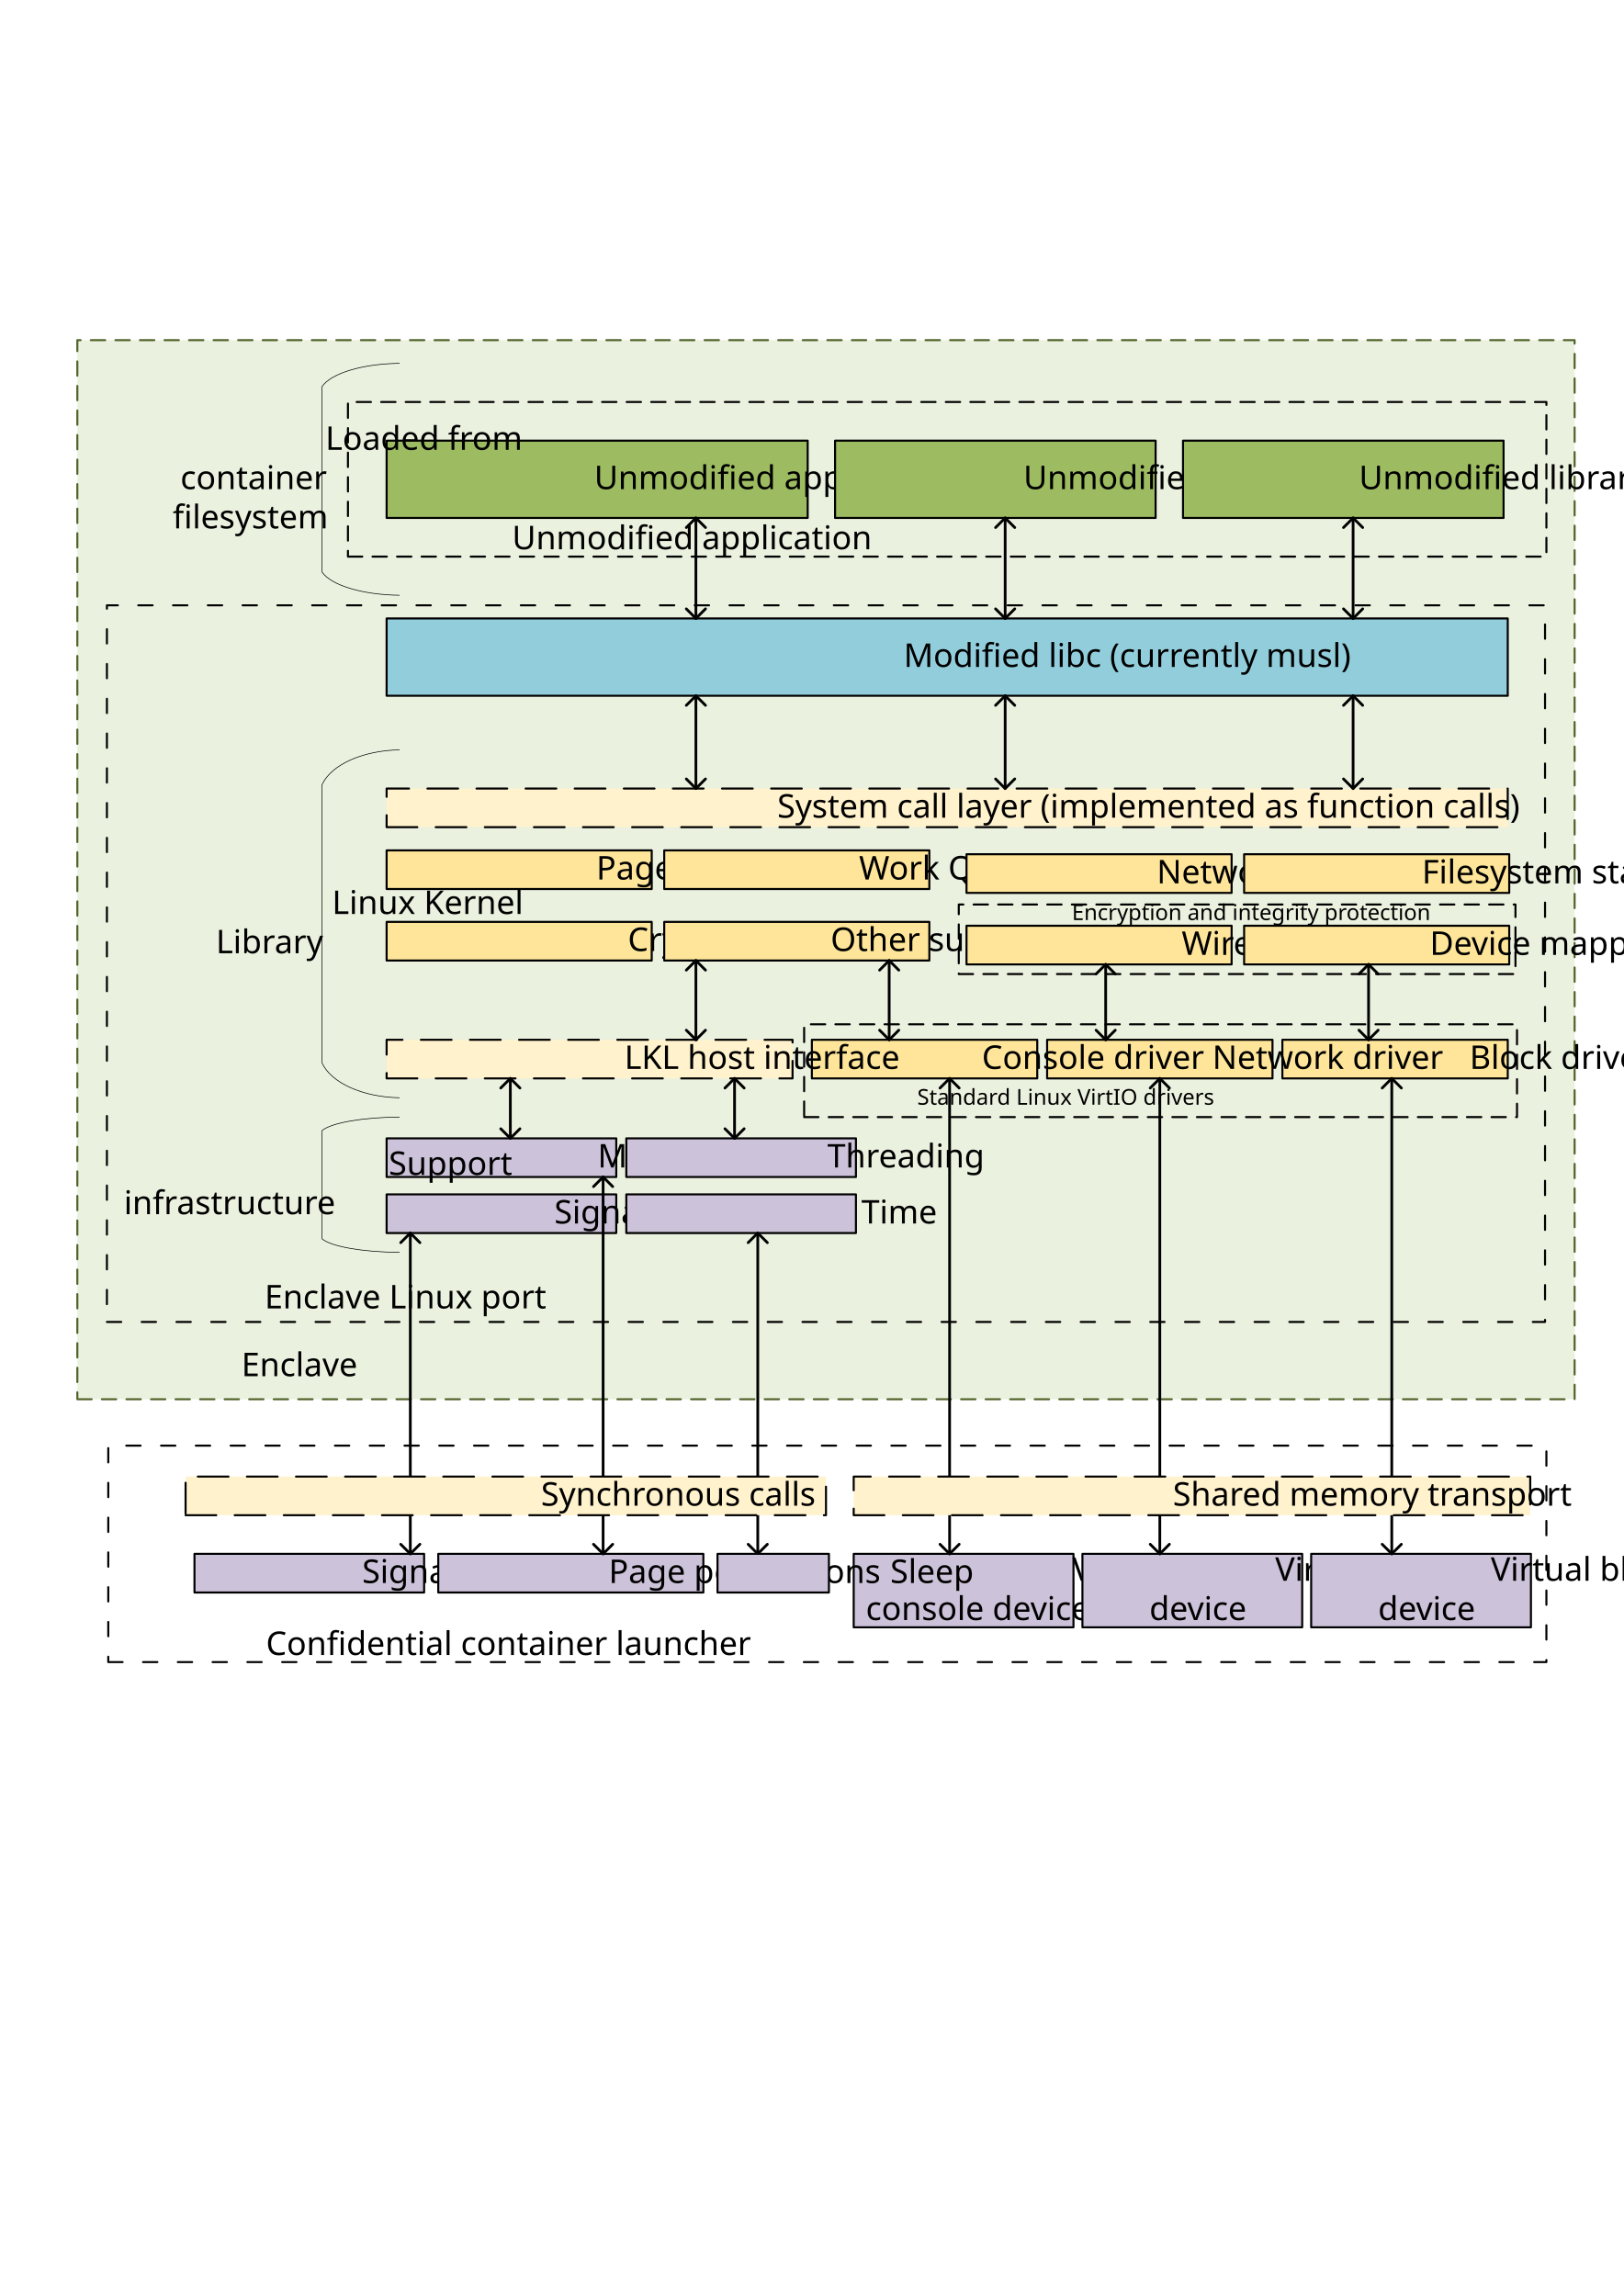
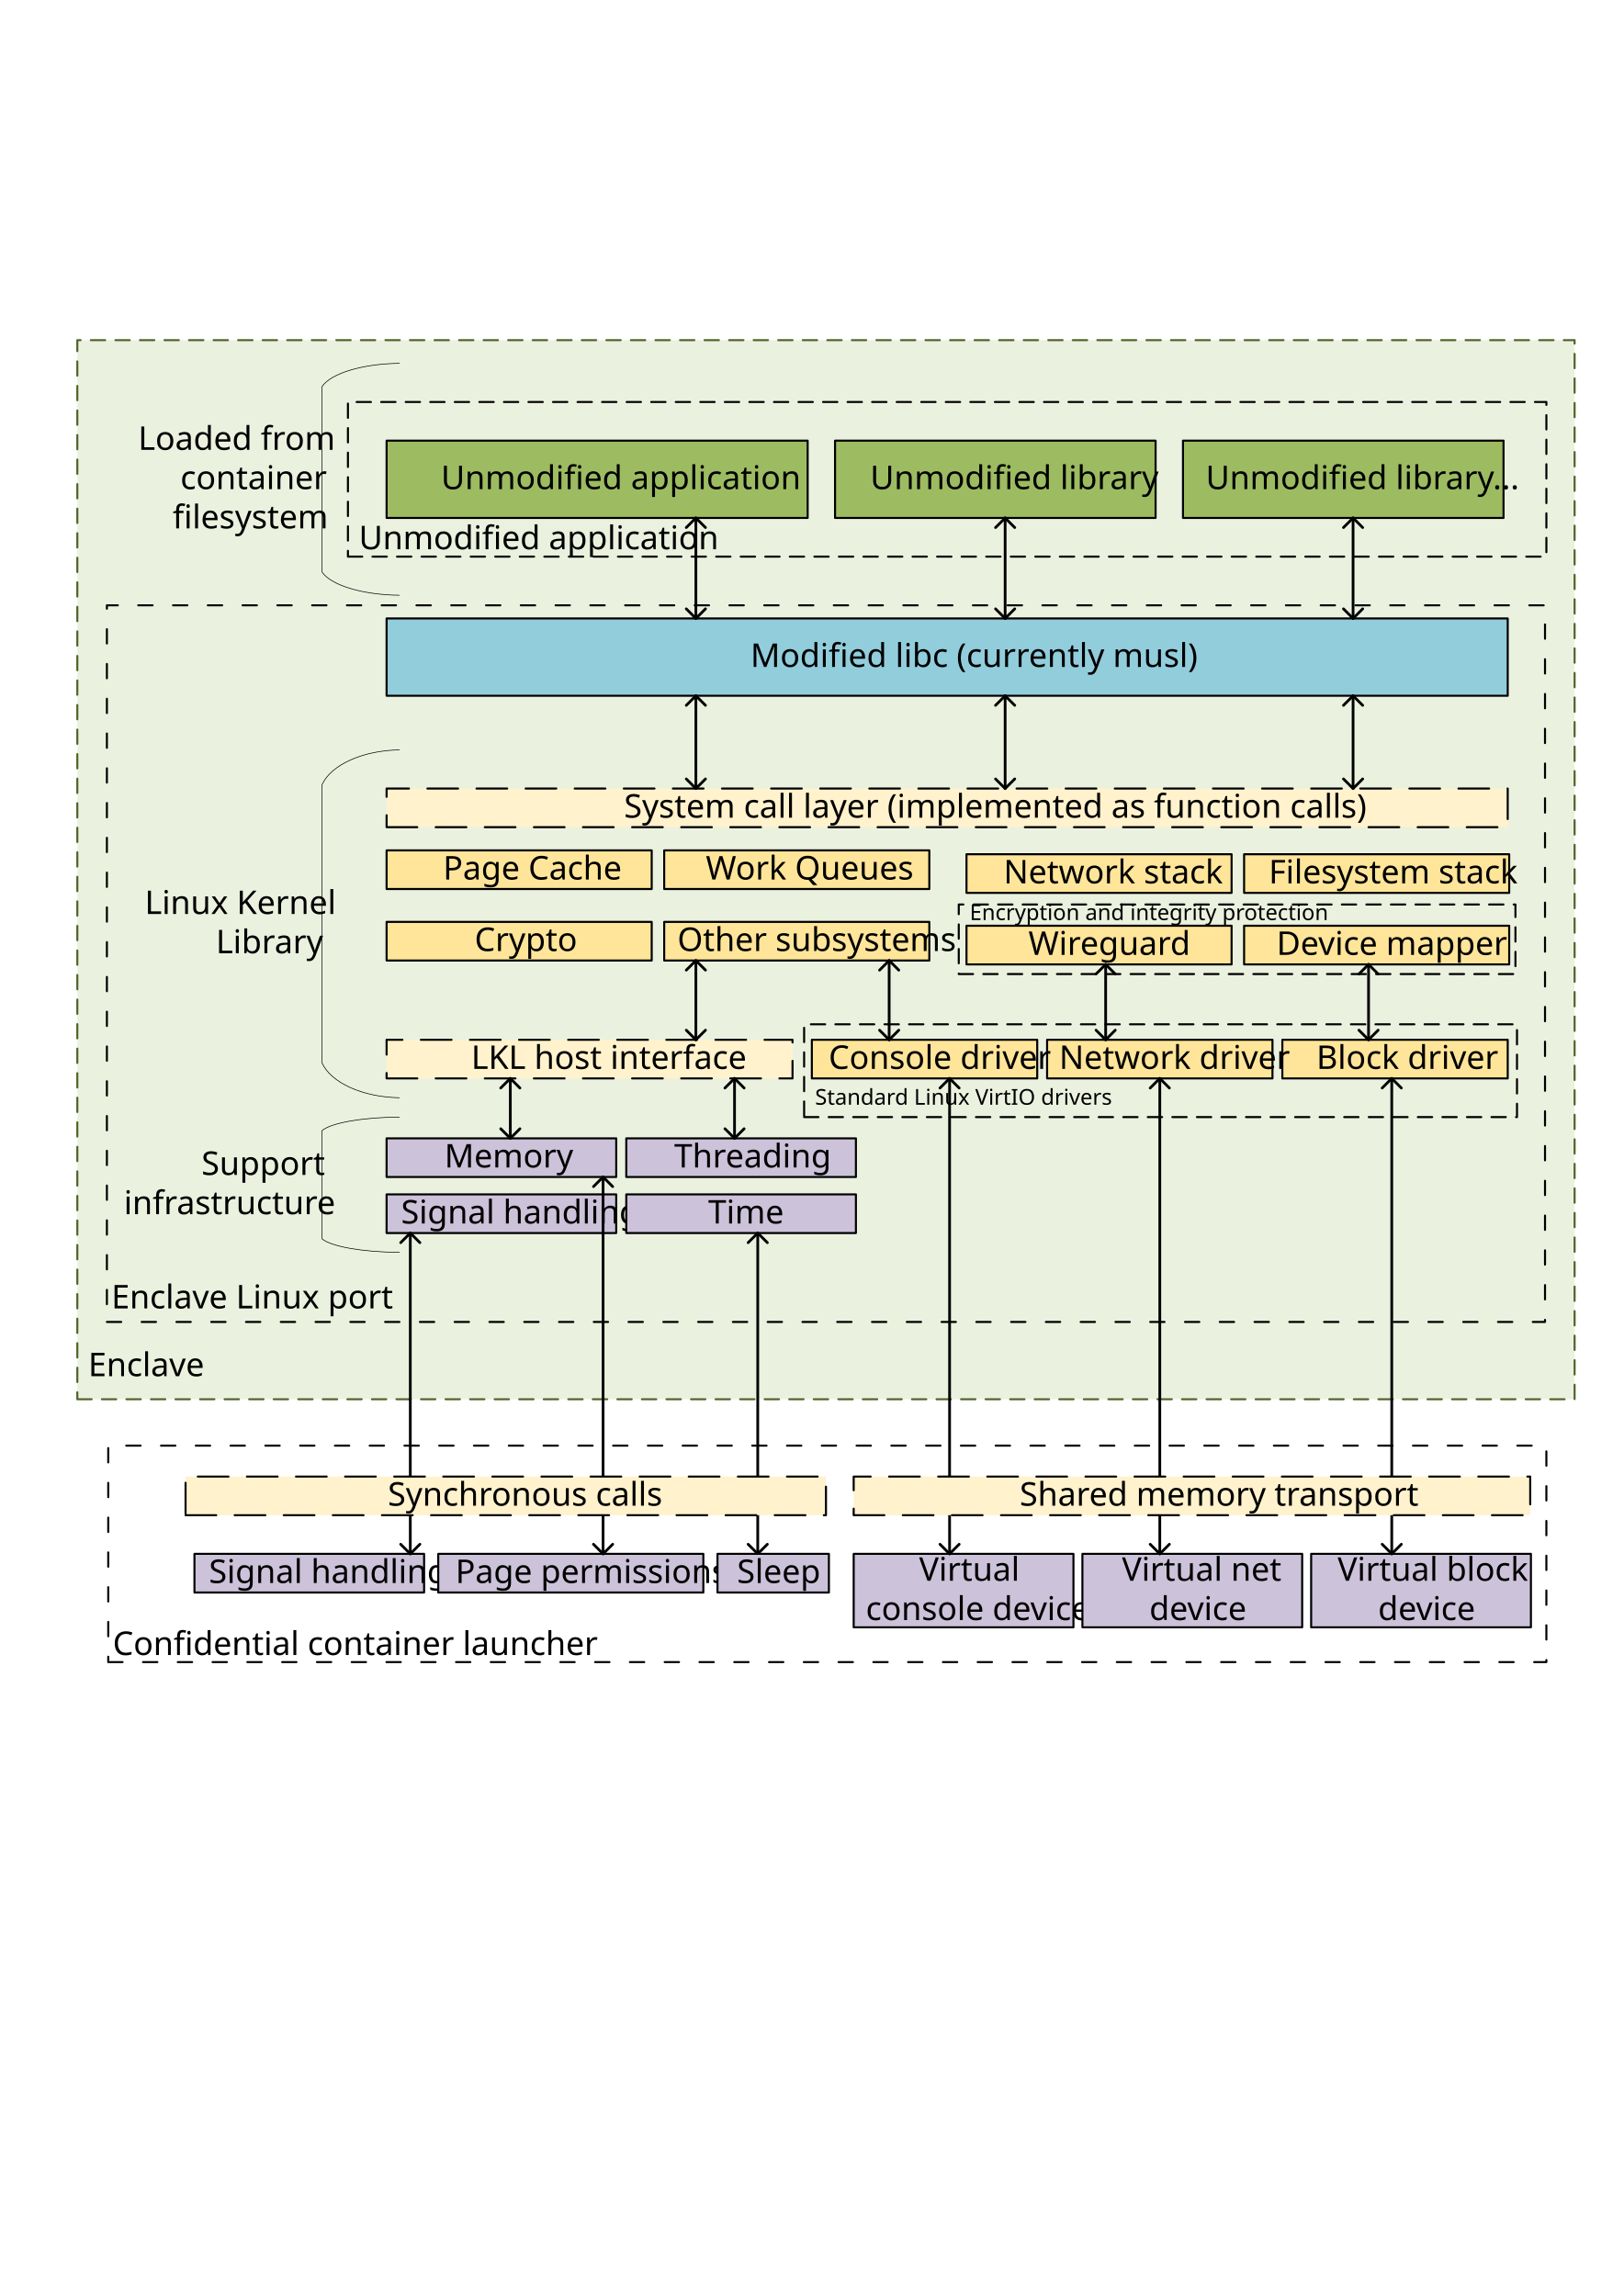
- <svg xmlns="http://www.w3.org/2000/svg" xmlns:ns1="http://schemas.microsoft.com/visio/2003/SVGExtensions/" xmlns:xlink="http://www.w3.org/1999/xlink" width="8.268in" height="11.693in" viewBox="0 0 595.276 841.89" xml:space="preserve" color-interpolation-filters="sRGB" class="st16">
-   <ns1:documentProperties ns1:langID="2057" ns1:metric="true" ns1:viewMarkup="false">
-     <ns1:userDefs>
-       <ns1:ud ns1:nameU="msvNoAutoConnect" ns1:val="VT0(1):26" />
-     </ns1:userDefs>
-   </ns1:documentProperties>
-   <style type="text/css">
- 	
- 		.st1 {fill:#ebf1df;stroke:#50632a;stroke-dasharray:5.25,3.75;stroke-linecap:round;stroke-linejoin:round;stroke-width:0.75}
- 		.st2 {fill:#000000;font-family:Calibri;font-size:1em}
- 		.st3 {fill:none;stroke:#000000;stroke-dasharray:5.25,3.75,0,3.75;stroke-linecap:round;stroke-linejoin:round;stroke-width:0.75}
- 		.st4 {fill:#9dbb61;stroke:#000000;stroke-linecap:round;stroke-linejoin:round;stroke-width:0.75}
- 		.st5 {fill:none;stroke:#000000;stroke-dasharray:5.25,3.75;stroke-linecap:round;stroke-linejoin:round;stroke-width:0.75}
- 		.st6 {stroke:#000000;stroke-linecap:round;stroke-linejoin:round;stroke-width:0.24}
- 		.st7 {fill:none;stroke:none;stroke-linecap:round;stroke-linejoin:round;stroke-width:0.75}
- 		.st8 {font-size:1em}
- 		.st9 {fill:#92cddc;stroke:#000000;stroke-linecap:round;stroke-linejoin:round;stroke-width:0.75}
- 		.st10 {marker-end:url(#mrkr1-39);marker-start:url(#mrkr1-37);stroke:#000000;stroke-linecap:round;stroke-linejoin:round;stroke-width:1}
- 		.st11 {fill:#000000;fill-opacity:1;stroke:#000000;stroke-opacity:1;stroke-width:0.284}
- 		.st12 {fill:#fff2cc;stroke:#000000;stroke-dasharray:11.25,6.75;stroke-linecap:round;stroke-linejoin:round;stroke-width:0.75}
- 		.st13 {fill:#fee599;stroke:#000000;stroke-linecap:round;stroke-linejoin:round;stroke-width:0.75}
- 		.st14 {fill:#000000;font-family:Calibri;font-size:0.667em}
- 		.st15 {fill:#ccc2d9;stroke:#000000;stroke-linecap:round;stroke-linejoin:round;stroke-width:0.75}
- 		.st16 {fill:none;fill-rule:evenodd;font-size:12px;overflow:visible;stroke-linecap:square;stroke-miterlimit:3}
- 	
- 	</style>
+ <svg xmlns="http://www.w3.org/2000/svg" xmlns:xlink="http://www.w3.org/1999/xlink" width="793.701" height="1122.518" class="st16" color-interpolation-filters="sRGB" viewBox="0 0 595.276 841.89" xml:space="preserve">
+   <style type="text/css">.st1{fill:#ebf1df;stroke:#50632a;stroke-dasharray:5.25,3.75;stroke-linecap:round;stroke-linejoin:round;stroke-width:.75}.st2{fill:#000;font-family:Calibri;font-size:1em}.st3,.st4{stroke-width:.75;stroke-linecap:round;stroke-linejoin:round}.st3{fill:none;stroke:#000;stroke-dasharray:5.25,3.75,0,3.75}.st4{fill:#9dbb61}.st4,.st5,.st6{stroke:#000}.st5,.st6,.st7{stroke-linecap:round;stroke-linejoin:round}.st5{fill:none;stroke-dasharray:5.25,3.75;stroke-width:.75}.st6{stroke-width:.24}.st7{fill:none;stroke:none;stroke-width:.75}.st8{font-size:1em}.st10,.st9{stroke:#000;stroke-linecap:round;stroke-linejoin:round}.st9{fill:#92cddc;stroke-width:.75}.st10{marker-end:url(#mrkr1-39);marker-start:url(#mrkr1-37);stroke-width:1}.st11{fill:#000;fill-opacity:1;stroke:#000;stroke-opacity:1;stroke-width:.284}.st12,.st13{stroke:#000;stroke-linecap:round;stroke-linejoin:round;stroke-width:.75}.st12{fill:#fff2cc;stroke-dasharray:11.25,6.75}.st13{fill:#fee599}.st14{fill:#000;font-family:Calibri;font-size:.667em}.st15{fill:#ccc2d9;stroke:#000;stroke-linecap:round;stroke-linejoin:round;stroke-width:.75}.st16{fill:none;fill-rule:evenodd;font-size:12px;overflow:visible;stroke-linecap:square;stroke-miterlimit:3}</style>
  <defs id="Markers">
    <g id="lend1">
-       <path d="M 1 -1 L 0 0 L 1 1 " style="stroke-linecap:round;stroke-linejoin:round;fill:none" />
-     </g>
-     <marker id="mrkr1-37" class="st11" ns1:arrowType="1" ns1:arrowSize="2" orient="auto" markerUnits="strokeWidth" overflow="visible">
-       <use xlink:href="#lend1" transform="scale(3.52) " />
+       <path d="M 1 -1 L 0 0 L 1 1" style="stroke-linecap:round;stroke-linejoin:round;fill:none" />
+     </g>
+     <marker id="mrkr1-37" class="st11" markerUnits="strokeWidth" orient="auto" overflow="visible">
+       <use transform="scale(3.52)" xlink:href="#lend1" />
    </marker>
-     <marker id="mrkr1-39" class="st11" ns1:arrowType="1" ns1:arrowSize="2" orient="auto" markerUnits="strokeWidth" overflow="visible">
-       <use xlink:href="#lend1" transform="scale(-3.52,-3.52) " />
+     <marker id="mrkr1-39" class="st11" markerUnits="strokeWidth" orient="auto" overflow="visible">
+       <use transform="scale(-3.52,-3.52)" xlink:href="#lend1" />
    </marker>
  </defs>
-   <g ns1:mID="0" ns1:index="1" ns1:groupContext="foregroundPage">
-     <ns1:pageProperties ns1:drawingScale="0.0393701" ns1:pageScale="0.0393701" ns1:drawingUnits="24" ns1:shadowOffsetX="8.50394" ns1:shadowOffsetY="-8.50394" />
-     <g id="shape54-1" ns1:mID="54" ns1:groupContext="shape" transform="translate(28.3465,-328.819)">
-       <ns1:textBlock ns1:margins="rect(4,4,4,4)" ns1:tabSpace="42.5197" />
-       <ns1:textRect cx="274.465" cy="829.826" width="548.93" height="38.51" />
+   <g>
+     <g id="shape54-1" transform="translate(28.3465,-328.819)">
      <path d="M0 841.89 L548.93 841.89 L548.93 453.54 L0 453.54 L0 841.89 Z" class="st1" />
-       <text x="4" y="833.43" class="st2" ns1:langID="2057">
-         <ns1:paragraph />
-         <ns1:tabList />Enclave</text>
-     </g>
-     <g id="shape62-4" ns1:mID="62" ns1:groupContext="shape" transform="translate(39.189,-357.165)">
-       <ns1:textBlock ns1:margins="rect(4,4,4,4)" ns1:tabSpace="42.5197" />
-       <ns1:textRect cx="261.283" cy="833.321" width="527.25" height="262.772" />
+       <text x="4" y="833.43" class="st2">Enclave</text>
+     </g>
+     <g id="shape62-4" transform="translate(39.189,-357.165)">
      <path d="M0 841.89 L527.24 841.89 L527.24 579.12 L0 579.12 L0 841.89 Z" class="st3" />
-       <text x="1.66" y="836.92" class="st2" ns1:langID="2057">
-         <ns1:paragraph />
-         <ns1:tabList />Enclave Linux port</text>
-     </g>
-     <g id="shape1-7" ns1:mID="1" ns1:groupContext="shape" transform="translate(141.732,-651.969)">
-       <ns1:textBlock ns1:margins="rect(4,4,4,4)" ns1:tabSpace="42.5197" />
-       <ns1:textRect cx="77.185" cy="827.717" width="154.38" height="28.346" />
-       <rect x="0" y="813.543" width="154.37" height="28.346" class="st4" />
-       <text x="19.95" y="831.32" class="st2" ns1:langID="2057">
-         <ns1:paragraph ns1:horizAlign="1" />
-         <ns1:tabList />Unmodified application</text>
-     </g>
-     <g id="shape2-10" ns1:mID="2" ns1:groupContext="shape" transform="translate(306.142,-651.969)">
-       <ns1:textBlock ns1:margins="rect(4,4,4,4)" ns1:tabSpace="42.5197" />
-       <ns1:textRect cx="58.76" cy="827.717" width="117.52" height="28.346" />
-       <rect x="0" y="813.543" width="117.52" height="28.346" class="st4" />
-       <text x="12.89" y="831.32" class="st2" ns1:langID="2057">
-         <ns1:paragraph ns1:horizAlign="1" />
-         <ns1:tabList />Unmodified library</text>
-     </g>
-     <g id="shape3-13" ns1:mID="3" ns1:groupContext="shape" transform="translate(433.701,-651.969)">
-       <ns1:textBlock ns1:margins="rect(4,4,4,4)" ns1:tabSpace="42.5197" />
-       <ns1:textRect cx="58.76" cy="827.717" width="117.52" height="28.346" />
-       <rect x="0" y="813.543" width="117.52" height="28.346" class="st4" />
-       <text x="8.35" y="831.32" class="st2" ns1:langID="2057">
-         <ns1:paragraph ns1:horizAlign="1" />
-         <ns1:tabList />Unmodified library...</text>
-     </g>
-     <g id="shape4-16" ns1:mID="4" ns1:groupContext="shape" transform="translate(127.559,-637.795)">
-       <ns1:textBlock ns1:margins="rect(4,4,4,4)" ns1:tabSpace="42.5197" />
-       <ns1:textRect cx="219.685" cy="835.591" width="439.38" height="14.698" />
+       <text x="1.66" y="836.92" class="st2">Enclave Linux port</text>
+     </g>
+     <g id="shape1-7" transform="translate(141.732,-651.969)">
+       <rect width="154.37" height="28.346" x="0" y="813.543" class="st4" />
+       <text x="19.95" y="831.32" class="st2">Unmodified application</text>
+     </g>
+     <g id="shape2-10" transform="translate(306.142,-651.969)">
+       <rect width="117.52" height="28.346" x="0" y="813.543" class="st4" />
+       <text x="12.89" y="831.32" class="st2">Unmodified library</text>
+     </g>
+     <g id="shape3-13" transform="translate(433.701,-651.969)">
+       <rect width="117.52" height="28.346" x="0" y="813.543" class="st4" />
+       <text x="8.35" y="831.32" class="st2">Unmodified library...</text>
+     </g>
+     <g id="shape4-16" transform="translate(127.559,-637.795)">
      <path d="M0 841.89 L439.37 841.89 L439.37 785.2 L0 785.2 L0 841.89 Z" class="st5" />
-       <text x="4" y="839.19" class="st2" ns1:langID="2057">
-         <ns1:paragraph />
-         <ns1:tabList />Unmodified application</text>
-     </g>
-     <g id="group14-19" transform="translate(28.3465,-623.622)" ns1:mID="14" ns1:groupContext="group">
-       <g id="shape11-20" ns1:mID="11" ns1:groupContext="shape" transform="translate(89.7165,0)">
-         <ns1:userDefs>
-           <ns1:ud ns1:nameU="visVersion" ns1:prompt="" ns1:val="VT0(15):26" />
-         </ns1:userDefs>
+       <text x="4" y="839.19" class="st2">Unmodified application</text>
+     </g>
+     <g id="group14-19" transform="translate(28.3465,-623.622)">
+       <g id="shape11-20" transform="translate(89.7165,0)">
        <path d="M28.35 841.89 A30.251 11.344 0 0 1 0 833.39 L0 765.35 A30.251 11.344 0 0 1 28.35 756.85" class="st6" />
      </g>
-       <g id="shape12-23" ns1:mID="12" ns1:groupContext="shape" transform="translate(-7.99361E-15,-33.2889)">
-         <ns1:textBlock ns1:margins="rect(4,4,4,4)" ns1:tabSpace="42.5197" />
-         <ns1:textRect cx="44.236" cy="832.659" width="88.48" height="18.462" />
-         <rect x="0" y="823.428" width="88.472" height="18.462" class="st7" />
-         <text x="22.3" y="821.86" class="st2" ns1:langID="2057">
-           <ns1:paragraph ns1:horizAlign="2" />
-           <ns1:tabList />Loaded from <tspan x="37.78" dy="1.2em" class="st8">container </tspan>
-           <tspan x="34.94" dy="1.2em" class="st8">filesystem</tspan>
+       <g id="shape12-23" transform="translate(-7.99361E-15,-33.2889)">
+         <rect width="88.472" height="18.462" x="0" y="823.428" class="st7" />
+         <text x="22.3" y="821.86" class="st2">Loaded from <tspan x="37.78" class="st8" dy="1.2em">container </tspan>
+           <tspan x="34.94" class="st8" dy="1.2em">filesystem</tspan>
        </text>
      </g>
    </g>
-     <g id="shape15-28" ns1:mID="15" ns1:groupContext="shape" transform="translate(141.732,-586.772)">
-       <ns1:textBlock ns1:margins="rect(4,4,4,4)" ns1:tabSpace="42.5197" />
-       <ns1:textRect cx="205.512" cy="827.717" width="411.03" height="28.346" />
-       <rect x="0" y="813.543" width="411.024" height="28.346" class="st9" />
-       <text x="133.41" y="831.32" class="st2" ns1:langID="2057">
-         <ns1:paragraph ns1:horizAlign="1" />
-         <ns1:tabList />Modified libc (currently musl)</text>
-     </g>
-     <g id="shape16-31" ns1:mID="16" ns1:groupContext="shape" transform="translate(1097.01,189.921) rotate(90)">
+     <g id="shape15-28" transform="translate(141.732,-586.772)">
+       <rect width="411.024" height="28.346" x="0" y="813.543" class="st9" />
+       <text x="133.41" y="831.32" class="st2">Modified libc (currently musl)</text>
+     </g>
+     <g id="shape16-31" transform="translate(1097.01,189.921) rotate(90)">
      <path d="M0 841.89 L36.85 841.89" class="st10" />
    </g>
-     <g id="shape17-40" ns1:mID="17" ns1:groupContext="shape" transform="translate(1210.39,189.921) rotate(90)">
+     <g id="shape17-40" transform="translate(1210.39,189.921) rotate(90)">
      <path d="M0 841.89 L36.85 841.89" class="st10" />
    </g>
-     <g id="shape18-47" ns1:mID="18" ns1:groupContext="shape" transform="translate(1337.95,189.921) rotate(90)">
+     <g id="shape18-47" transform="translate(1337.95,189.921) rotate(90)">
      <path d="M0 841.89 L36.85 841.89" class="st10" />
    </g>
-     <g id="group20-54" transform="translate(28.3465,-439.37)" ns1:mID="20" ns1:groupContext="group">
-       <g id="shape21-55" ns1:mID="21" ns1:groupContext="shape" transform="translate(89.7165,0)">
-         <ns1:userDefs>
-           <ns1:ud ns1:nameU="visVersion" ns1:prompt="" ns1:val="VT0(15):26" />
-         </ns1:userDefs>
+     <g id="group20-54" transform="translate(28.3465,-439.37)">
+       <g id="shape21-55" transform="translate(89.7165,0)">
        <path d="M28.35 841.89 A30.251 17.016 0 0 1 0 829.13 L0 727.09 A30.251 17.016 0 0 1 28.35 714.33" class="st6" />
      </g>
-       <g id="shape22-58" ns1:mID="22" ns1:groupContext="shape" transform="translate(-7.99361E-15,-49.9334)">
-         <ns1:textBlock ns1:margins="rect(4,4,4,4)" ns1:tabSpace="42.5197" />
-         <ns1:textRect cx="44.236" cy="828.044" width="88.48" height="27.692" />
-         <rect x="0" y="814.197" width="88.472" height="27.692" class="st7" />
-         <text x="24.74" y="824.44" class="st2" ns1:langID="2057">
-           <ns1:paragraph ns1:horizAlign="2" />
-           <ns1:tabList />Linux Kernel <tspan x="50.82" dy="1.2em" class="st8">Library</tspan>
+       <g id="shape22-58" transform="translate(-7.99361E-15,-49.9334)">
+         <rect width="88.472" height="27.692" x="0" y="814.197" class="st7" />
+         <text x="24.74" y="824.44" class="st2">Linux Kernel <tspan x="50.82" class="st8" dy="1.2em">Library</tspan>
        </text>
      </g>
    </g>
-     <g id="shape23-62" ns1:mID="23" ns1:groupContext="shape" transform="translate(141.732,-538.583)">
-       <ns1:textBlock ns1:margins="rect(4,4,4,4)" ns1:tabSpace="42.5197" />
-       <ns1:textRect cx="205.512" cy="834.803" width="411.03" height="14.173" />
+     <g id="shape23-62" transform="translate(141.732,-538.583)">
      <path d="M0 841.89 L411.02 841.89 L411.02 827.72 L0 827.72 L0 841.89 Z" class="st12" />
-       <text x="87.05" y="838.4" class="st2" ns1:langID="2057">
-         <ns1:paragraph ns1:horizAlign="1" />
-         <ns1:tabList />System call layer (implemented as function calls)</text>
-     </g>
-     <g id="shape24-65" ns1:mID="24" ns1:groupContext="shape" transform="translate(141.732,-515.906)">
-       <ns1:textBlock ns1:margins="rect(4,4,4,4)" ns1:tabSpace="42.5197" />
-       <ns1:textRect cx="48.597" cy="834.803" width="97.2" height="14.173" />
-       <rect x="0" y="827.717" width="97.193" height="14.173" class="st13" />
-       <text x="20.71" y="838.4" class="st2" ns1:langID="2057">
-         <ns1:paragraph ns1:horizAlign="1" />
-         <ns1:tabList />Page Cache</text>
-     </g>
-     <g id="shape25-68" ns1:mID="25" ns1:groupContext="shape" transform="translate(1097.01,255.118) rotate(90)">
+       <text x="87.05" y="838.4" class="st2">System call layer (implemented as function calls)</text>
+     </g>
+     <g id="shape24-65" transform="translate(141.732,-515.906)">
+       <rect width="97.193" height="14.173" x="0" y="827.717" class="st13" />
+       <text x="20.71" y="838.4" class="st2">Page Cache</text>
+     </g>
+     <g id="shape25-68" transform="translate(1097.01,255.118) rotate(90)">
      <path d="M0 841.89 L34.02 841.89" class="st10" />
    </g>
-     <g id="shape26-75" ns1:mID="26" ns1:groupContext="shape" transform="translate(1210.39,255.118) rotate(90)">
+     <g id="shape26-75" transform="translate(1210.39,255.118) rotate(90)">
      <path d="M0 841.89 L34.02 841.89" class="st10" />
    </g>
-     <g id="shape27-82" ns1:mID="27" ns1:groupContext="shape" transform="translate(1337.95,255.118) rotate(90)">
+     <g id="shape27-82" transform="translate(1337.95,255.118) rotate(90)">
      <path d="M0 841.89 L34.02 841.89" class="st10" />
    </g>
-     <g id="shape28-89" ns1:mID="28" ns1:groupContext="shape" transform="translate(243.508,-515.906)">
-       <ns1:textBlock ns1:margins="rect(4,4,4,4)" ns1:tabSpace="42.5197" />
-       <ns1:textRect cx="48.597" cy="834.803" width="97.2" height="14.173" />
-       <rect x="0" y="827.717" width="97.193" height="14.173" class="st13" />
-       <text x="15.26" y="838.4" class="st2" ns1:langID="2057">
-         <ns1:paragraph ns1:horizAlign="1" />
-         <ns1:tabList />Work Queues</text>
-     </g>
-     <g id="shape29-92" ns1:mID="29" ns1:groupContext="shape" transform="translate(141.732,-489.685)">
-       <ns1:textBlock ns1:margins="rect(4,4,4,4)" ns1:tabSpace="42.5197" />
-       <ns1:textRect cx="48.597" cy="834.803" width="97.2" height="14.173" />
-       <rect x="0" y="827.717" width="97.193" height="14.173" class="st13" />
-       <text x="32.26" y="838.4" class="st2" ns1:langID="2057">
-         <ns1:paragraph ns1:horizAlign="1" />
-         <ns1:tabList />Crypto</text>
-     </g>
-     <g id="shape30-95" ns1:mID="30" ns1:groupContext="shape" transform="translate(243.508,-489.685)">
-       <ns1:textBlock ns1:margins="rect(4,4,4,4)" ns1:tabSpace="42.5197" />
-       <ns1:textRect cx="48.597" cy="834.803" width="97.2" height="14.173" />
-       <rect x="0" y="827.717" width="97.193" height="14.173" class="st13" />
-       <text x="4.83" y="838.4" class="st2" ns1:langID="2057">
-         <ns1:paragraph ns1:horizAlign="1" />
-         <ns1:tabList />Other subsystems</text>
-     </g>
-     <g id="shape32-98" ns1:mID="32" ns1:groupContext="shape" transform="translate(354.331,-514.488)">
-       <ns1:textBlock ns1:margins="rect(4,4,4,4)" ns1:tabSpace="42.5197" />
-       <ns1:textRect cx="48.597" cy="834.803" width="97.2" height="14.173" />
-       <rect x="0" y="827.717" width="97.193" height="14.173" class="st13" />
-       <text x="13.6" y="838.4" class="st2" ns1:langID="2057">
-         <ns1:paragraph ns1:horizAlign="1" />
-         <ns1:tabList />Network stack</text>
-     </g>
-     <g id="shape33-101" ns1:mID="33" ns1:groupContext="shape" transform="translate(456.106,-514.488)">
-       <ns1:textBlock ns1:margins="rect(4,4,4,4)" ns1:tabSpace="42.5197" />
-       <ns1:textRect cx="48.597" cy="834.803" width="97.2" height="14.173" />
-       <rect x="0" y="827.717" width="97.193" height="14.173" class="st13" />
-       <text x="9.05" y="838.4" class="st2" ns1:langID="2057">
-         <ns1:paragraph ns1:horizAlign="1" />
-         <ns1:tabList />Filesystem stack</text>
-     </g>
-     <g id="shape35-104" ns1:mID="35" ns1:groupContext="shape" transform="translate(354.331,-488.268)">
-       <ns1:textBlock ns1:margins="rect(4,4,4,4)" ns1:tabSpace="42.5197" />
-       <ns1:textRect cx="48.597" cy="834.803" width="97.2" height="14.173" />
-       <rect x="0" y="827.717" width="97.193" height="14.173" class="st13" />
-       <text x="22.71" y="838.4" class="st2" ns1:langID="2057">
-         <ns1:paragraph ns1:horizAlign="1" />
-         <ns1:tabList />Wireguard</text>
-     </g>
-     <g id="shape36-107" ns1:mID="36" ns1:groupContext="shape" transform="translate(456.106,-488.268)">
-       <ns1:textBlock ns1:margins="rect(4,4,4,4)" ns1:tabSpace="42.5197" />
-       <ns1:textRect cx="48.597" cy="834.803" width="97.2" height="14.173" />
-       <rect x="0" y="827.717" width="97.193" height="14.173" class="st13" />
-       <text x="11.91" y="838.4" class="st2" ns1:langID="2057">
-         <ns1:paragraph ns1:horizAlign="1" />
-         <ns1:tabList />Device mapper</text>
-     </g>
-     <g id="shape37-110" ns1:mID="37" ns1:groupContext="shape" transform="translate(351.496,-484.724)">
-       <ns1:textBlock ns1:margins="rect(4,4,4,4)" ns1:tabSpace="42.5197" />
-       <ns1:textRect cx="102.047" cy="819.685" width="204.1" height="6.614" />
+     <g id="shape28-89" transform="translate(243.508,-515.906)">
+       <rect width="97.193" height="14.173" x="0" y="827.717" class="st13" />
+       <text x="15.26" y="838.4" class="st2">Work Queues</text>
+     </g>
+     <g id="shape29-92" transform="translate(141.732,-489.685)">
+       <rect width="97.193" height="14.173" x="0" y="827.717" class="st13" />
+       <text x="32.26" y="838.4" class="st2">Crypto</text>
+     </g>
+     <g id="shape30-95" transform="translate(243.508,-489.685)">
+       <rect width="97.193" height="14.173" x="0" y="827.717" class="st13" />
+       <text x="4.83" y="838.4" class="st2">Other subsystems</text>
+     </g>
+     <g id="shape32-98" transform="translate(354.331,-514.488)">
+       <rect width="97.193" height="14.173" x="0" y="827.717" class="st13" />
+       <text x="13.6" y="838.4" class="st2">Network stack</text>
+     </g>
+     <g id="shape33-101" transform="translate(456.106,-514.488)">
+       <rect width="97.193" height="14.173" x="0" y="827.717" class="st13" />
+       <text x="9.05" y="838.4" class="st2">Filesystem stack</text>
+     </g>
+     <g id="shape35-104" transform="translate(354.331,-488.268)">
+       <rect width="97.193" height="14.173" x="0" y="827.717" class="st13" />
+       <text x="22.71" y="838.4" class="st2">Wireguard</text>
+     </g>
+     <g id="shape36-107" transform="translate(456.106,-488.268)">
+       <rect width="97.193" height="14.173" x="0" y="827.717" class="st13" />
+       <text x="11.91" y="838.4" class="st2">Device mapper</text>
+     </g>
+     <g id="shape37-110" transform="translate(351.496,-484.724)">
      <path d="M0 841.89 L204.09 841.89 L204.09 816.38 L0 816.38 L0 841.89 Z" class="st5" />
-       <text x="4" y="822.09" class="st14" ns1:langID="2057">
-         <ns1:paragraph />
-         <ns1:tabList />Encryption and integrity protection</text>
-     </g>
-     <g id="shape39-113" ns1:mID="39" ns1:groupContext="shape" transform="translate(470.132,-446.457)">
-       <ns1:textBlock ns1:margins="rect(4,4,4,4)" ns1:tabSpace="42.5197" />
-       <ns1:textRect cx="41.312" cy="834.803" width="82.63" height="14.173" />
-       <rect x="0" y="827.717" width="82.624" height="14.173" class="st13" />
-       <text x="12.48" y="838.4" class="st2" ns1:langID="2057">
-         <ns1:paragraph ns1:horizAlign="1" />
-         <ns1:tabList />Block driver</text>
-     </g>
-     <g id="shape40-116" ns1:mID="40" ns1:groupContext="shape" transform="translate(383.885,-446.457)">
-       <ns1:textBlock ns1:margins="rect(4,4,4,4)" ns1:tabSpace="42.5197" />
-       <ns1:textRect cx="41.312" cy="834.803" width="82.63" height="14.173" />
-       <rect x="0" y="827.717" width="82.624" height="14.173" class="st13" />
-       <text x="4.41" y="838.4" class="st2" ns1:langID="2057">
-         <ns1:paragraph ns1:horizAlign="1" />
-         <ns1:tabList />Network driver</text>
-     </g>
-     <g id="shape41-119" ns1:mID="41" ns1:groupContext="shape" transform="translate(297.638,-446.457)">
-       <ns1:textBlock ns1:margins="rect(4,4,4,4)" ns1:tabSpace="42.5197" />
-       <ns1:textRect cx="41.312" cy="834.803" width="82.63" height="14.173" />
-       <rect x="0" y="827.717" width="82.624" height="14.173" class="st13" />
-       <text x="6.16" y="838.4" class="st2" ns1:langID="2057">
-         <ns1:paragraph ns1:horizAlign="1" />
-         <ns1:tabList />Console driver</text>
-     </g>
-     <g id="shape42-122" ns1:mID="42" ns1:groupContext="shape" transform="translate(1247.24,353.622) rotate(90)">
+       <text x="4" y="822.09" class="st14">Encryption and integrity protection</text>
+     </g>
+     <g id="shape39-113" transform="translate(470.132,-446.457)">
+       <rect width="82.624" height="14.173" x="0" y="827.717" class="st13" />
+       <text x="12.48" y="838.4" class="st2">Block driver</text>
+     </g>
+     <g id="shape40-116" transform="translate(383.885,-446.457)">
+       <rect width="82.624" height="14.173" x="0" y="827.717" class="st13" />
+       <text x="4.41" y="838.4" class="st2">Network driver</text>
+     </g>
+     <g id="shape41-119" transform="translate(297.638,-446.457)">
+       <rect width="82.624" height="14.173" x="0" y="827.717" class="st13" />
+       <text x="6.16" y="838.4" class="st2">Console driver</text>
+     </g>
+     <g id="shape42-122" transform="translate(1247.24,353.622) rotate(90)">
      <path d="M0 841.89 L27.64 841.89" class="st10" />
    </g>
-     <g id="shape43-129" ns1:mID="43" ns1:groupContext="shape" transform="translate(1343.62,353.622) rotate(90)">
+     <g id="shape43-129" transform="translate(1343.62,353.622) rotate(90)">
      <path d="M0 841.89 L27.64 841.89" class="st10" />
    </g>
-     <g id="shape44-136" ns1:mID="44" ns1:groupContext="shape" transform="translate(1167.87,352.205) rotate(90)">
+     <g id="shape44-136" transform="translate(1167.87,352.205) rotate(90)">
      <path d="M0 841.89 L29.06 841.89" class="st10" />
    </g>
-     <g id="shape46-143" ns1:mID="46" ns1:groupContext="shape" transform="translate(141.732,-446.457)">
-       <ns1:textBlock ns1:margins="rect(4,4,4,4)" ns1:tabSpace="42.5197" />
-       <ns1:textRect cx="74.409" cy="834.803" width="148.82" height="14.173" />
+     <g id="shape46-143" transform="translate(141.732,-446.457)">
      <path d="M0 841.89 L148.82 841.89 L148.82 827.72 L0 827.72 L0 841.89 Z" class="st12" />
-       <text x="31.02" y="838.4" class="st2" ns1:langID="2057">
-         <ns1:paragraph ns1:horizAlign="1" />
-         <ns1:tabList />LKL host interface</text>
-     </g>
-     <g id="shape47-146" ns1:mID="47" ns1:groupContext="shape" transform="translate(141.732,-410.315)">
-       <ns1:textBlock ns1:margins="rect(4,4,4,4)" ns1:tabSpace="42.5197" />
-       <ns1:textRect cx="42.094" cy="834.803" width="84.19" height="14.173" />
-       <rect x="0" y="827.717" width="84.189" height="14.173" class="st15" />
-       <text x="21.21" y="838.4" class="st2" ns1:langID="2057">
-         <ns1:paragraph ns1:horizAlign="1" />
-         <ns1:tabList />Memory</text>
-     </g>
-     <g id="shape48-149" ns1:mID="48" ns1:groupContext="shape" transform="translate(229.606,-410.315)">
-       <ns1:textBlock ns1:margins="rect(4,4,4,4)" ns1:tabSpace="42.5197" />
-       <ns1:textRect cx="42.094" cy="834.803" width="84.19" height="14.173" />
-       <rect x="0" y="827.717" width="84.189" height="14.173" class="st15" />
-       <text x="17.56" y="838.4" class="st2" ns1:langID="2057">
-         <ns1:paragraph ns1:horizAlign="1" />
-         <ns1:tabList />Threading</text>
-     </g>
-     <g id="shape49-152" ns1:mID="49" ns1:groupContext="shape" transform="translate(141.732,-389.764)">
-       <ns1:textBlock ns1:margins="rect(4,4,4,4)" ns1:tabSpace="42.5197" />
-       <ns1:textRect cx="42.094" cy="834.803" width="84.19" height="14.173" />
-       <rect x="0" y="827.717" width="84.189" height="14.173" class="st15" />
-       <text x="5.31" y="838.4" class="st2" ns1:langID="2057">
-         <ns1:paragraph ns1:horizAlign="1" />
-         <ns1:tabList />Signal handling</text>
-     </g>
-     <g id="shape50-155" ns1:mID="50" ns1:groupContext="shape" transform="translate(229.606,-389.764)">
-       <ns1:textBlock ns1:margins="rect(4,4,4,4)" ns1:tabSpace="42.5197" />
-       <ns1:textRect cx="42.094" cy="834.803" width="84.19" height="14.173" />
-       <rect x="0" y="827.717" width="84.189" height="14.173" class="st15" />
-       <text x="30.02" y="838.4" class="st2" ns1:langID="2057">
-         <ns1:paragraph ns1:horizAlign="1" />
-         <ns1:tabList />Time</text>
-     </g>
-     <g id="group51-158" transform="translate(28.3465,-382.677)" ns1:mID="51" ns1:groupContext="group">
-       <g id="shape52-159" ns1:mID="52" ns1:groupContext="shape" transform="translate(89.7165,0)">
-         <ns1:userDefs>
-           <ns1:ud ns1:nameU="visVersion" ns1:prompt="" ns1:val="VT0(15):26" />
-         </ns1:userDefs>
+       <text x="31.02" y="838.4" class="st2">LKL host interface</text>
+     </g>
+     <g id="shape47-146" transform="translate(141.732,-410.315)">
+       <rect width="84.189" height="14.173" x="0" y="827.717" class="st15" />
+       <text x="21.21" y="838.4" class="st2">Memory</text>
+     </g>
+     <g id="shape48-149" transform="translate(229.606,-410.315)">
+       <rect width="84.189" height="14.173" x="0" y="827.717" class="st15" />
+       <text x="17.56" y="838.4" class="st2">Threading</text>
+     </g>
+     <g id="shape49-152" transform="translate(141.732,-389.764)">
+       <rect width="84.189" height="14.173" x="0" y="827.717" class="st15" />
+       <text x="5.31" y="838.4" class="st2">Signal handling</text>
+     </g>
+     <g id="shape50-155" transform="translate(229.606,-389.764)">
+       <rect width="84.189" height="14.173" x="0" y="827.717" class="st15" />
+       <text x="30.02" y="838.4" class="st2">Time</text>
+     </g>
+     <g id="group51-158" transform="translate(28.3465,-382.677)">
+       <g id="shape52-159" transform="translate(89.7165,0)">
        <path d="M28.35 841.89 A30.251 6.617 0 0 1 0 836.93 L0 797.24 A30.251 6.617 0 0 1 28.35 792.28" class="st6" />
      </g>
-       <g id="shape53-162" ns1:mID="53" ns1:groupContext="shape" transform="translate(-7.99361E-15,-19.4185)">
-         <ns1:textBlock ns1:margins="rect(4,4,4,4)" ns1:tabSpace="42.5197" />
-         <ns1:textRect cx="44.236" cy="836.505" width="88.48" height="10.769" />
-         <rect x="0" y="831.121" width="88.472" height="10.769" class="st7" />
-         <text x="45.51" y="832.91" class="st2" ns1:langID="2057">
-           <ns1:paragraph ns1:horizAlign="2" />
-           <ns1:tabList />Support <tspan x="17.07" dy="1.2em" class="st8">infrastructure</tspan>
+       <g id="shape53-162" transform="translate(-7.99361E-15,-19.4185)">
+         <rect width="88.472" height="10.769" x="0" y="831.121" class="st7" />
+         <text x="45.51" y="832.91" class="st2">Support <tspan x="17.07" class="st8" dy="1.2em">infrastructure</tspan>
        </text>
      </g>
    </g>
-     <g id="shape59-166" ns1:mID="59" ns1:groupContext="shape" transform="translate(1097.01,352.205) rotate(90)">
+     <g id="shape59-166" transform="translate(1097.01,352.205) rotate(90)">
      <path d="M0 841.89 L29.06 841.89" class="st10" />
    </g>
-     <g id="shape60-173" ns1:mID="60" ns1:groupContext="shape" transform="translate(1028.98,395.433) rotate(90)">
+     <g id="shape60-173" transform="translate(1028.98,395.433) rotate(90)">
      <path d="M0 841.89 L21.97 841.89" class="st10" />
    </g>
-     <g id="shape61-180" ns1:mID="61" ns1:groupContext="shape" transform="translate(1111.18,395.433) rotate(90)">
+     <g id="shape61-180" transform="translate(1111.18,395.433) rotate(90)">
      <path d="M0 841.89 L21.97 841.89" class="st10" />
    </g>
-     <g id="shape68-187" ns1:mID="68" ns1:groupContext="shape" transform="translate(39.685,-232.441)">
-       <ns1:textBlock ns1:margins="rect(4,4,4,4)" ns1:tabSpace="42.5197" />
-       <ns1:textRect cx="261.283" cy="835.689" width="527.25" height="12.402" />
+     <g id="shape68-187" transform="translate(39.685,-232.441)">
      <path d="M0 841.89 L527.24 841.89 L527.24 762.52 L0 762.52 L0 841.89 Z" class="st3" />
-       <text x="1.66" y="839.29" class="st2" ns1:langID="2057">
-         <ns1:paragraph />
-         <ns1:tabList />Confidential container launcher</text>
-     </g>
-     <g id="shape70-190" ns1:mID="70" ns1:groupContext="shape" transform="translate(71.2913,-257.953)">
-       <ns1:textBlock ns1:margins="rect(4,4,4,4)" ns1:tabSpace="42.5197" />
-       <ns1:textRect cx="42.094" cy="834.803" width="84.19" height="14.173" />
-       <rect x="0" y="827.717" width="84.189" height="14.173" class="st15" />
-       <text x="5.31" y="838.4" class="st2" ns1:langID="2057">
-         <ns1:paragraph ns1:horizAlign="1" />
-         <ns1:tabList />Signal handling</text>
-     </g>
-     <g id="shape71-193" ns1:mID="71" ns1:groupContext="shape" transform="translate(312.973,-245.197)">
-       <ns1:textBlock ns1:margins="rect(4,4,4,4)" ns1:tabSpace="42.5197" />
-       <ns1:textRect cx="40.286" cy="828.425" width="80.58" height="26.929" />
-       <rect x="0" y="814.961" width="80.572" height="26.929" class="st15" />
-       <text x="24" y="824.83" class="st2" ns1:langID="2057">
-         <ns1:paragraph ns1:horizAlign="1" />
-         <ns1:tabList />Virtual <tspan x="4.46" dy="1.2em" class="st8">console device</tspan>
+       <text x="1.66" y="839.29" class="st2">Confidential container launcher</text>
+     </g>
+     <g id="shape70-190" transform="translate(71.2913,-257.953)">
+       <rect width="84.189" height="14.173" x="0" y="827.717" class="st15" />
+       <text x="5.31" y="838.4" class="st2">Signal handling</text>
+     </g>
+     <g id="shape71-193" transform="translate(312.973,-245.197)">
+       <rect width="80.572" height="26.929" x="0" y="814.961" class="st15" />
+       <text x="24" y="824.83" class="st2">Virtual <tspan x="4.46" class="st8" dy="1.2em">console device</tspan>
      </text>
    </g>
-     <g id="shape72-197" ns1:mID="72" ns1:groupContext="shape" transform="translate(160.664,-257.953)">
-       <ns1:textBlock ns1:margins="rect(4,4,4,4)" ns1:tabSpace="42.5197" />
-       <ns1:textRect cx="48.597" cy="834.803" width="97.2" height="14.173" />
-       <rect x="0" y="827.717" width="97.193" height="14.173" class="st15" />
-       <text x="6.32" y="838.4" class="st2" ns1:langID="2057">
-         <ns1:paragraph ns1:horizAlign="1" />
-         <ns1:tabList />Page permissions</text>
-     </g>
-     <g id="shape73-200" ns1:mID="73" ns1:groupContext="shape" transform="translate(294.803,-432.283)">
-       <ns1:textBlock ns1:margins="rect(4,4,4,4)" ns1:tabSpace="42.5197" />
-       <ns1:textRect cx="128.687" cy="834.961" width="257.38" height="8.819" />
+     <g id="shape72-197" transform="translate(160.664,-257.953)">
+       <rect width="97.193" height="14.173" x="0" y="827.717" class="st15" />
+       <text x="6.32" y="838.4" class="st2">Page permissions</text>
+     </g>
+     <g id="shape73-200" transform="translate(294.803,-432.283)">
      <path d="M0 841.89 L261.35 841.89 L261.35 807.87 L0 807.87 L0 841.89 Z" class="st5" />
-       <text x="4" y="837.36" class="st14" ns1:langID="2057">
-         <ns1:paragraph />
-         <ns1:tabList />Standard Linux VirtIO drivers</text>
-     </g>
-     <g id="shape78-203" ns1:mID="78" ns1:groupContext="shape" transform="translate(396.83,-245.197)">
-       <ns1:textBlock ns1:margins="rect(4,4,4,4)" ns1:tabSpace="42.5197" />
-       <ns1:textRect cx="40.286" cy="828.425" width="80.58" height="26.929" />
-       <rect x="0" y="814.961" width="80.572" height="26.929" class="st15" />
-       <text x="14.5" y="824.83" class="st2" ns1:langID="2057">
-         <ns1:paragraph ns1:horizAlign="1" />
-         <ns1:tabList />Virtual net <tspan x="24.54" dy="1.2em" class="st8">device</tspan>
+       <text x="4" y="837.36" class="st14">Standard Linux VirtIO drivers</text>
+     </g>
+     <g id="shape78-203" transform="translate(396.83,-245.197)">
+       <rect width="80.572" height="26.929" x="0" y="814.961" class="st15" />
+       <text x="14.5" y="824.83" class="st2">Virtual net <tspan x="24.54" class="st8" dy="1.2em">device</tspan>
      </text>
    </g>
-     <g id="shape79-207" ns1:mID="79" ns1:groupContext="shape" transform="translate(480.688,-245.197)">
-       <ns1:textBlock ns1:margins="rect(4,4,4,4)" ns1:tabSpace="42.5197" />
-       <ns1:textRect cx="40.286" cy="828.425" width="80.58" height="26.929" />
-       <rect x="0" y="814.961" width="80.572" height="26.929" class="st15" />
-       <text x="9.69" y="824.83" class="st2" ns1:langID="2057">
-         <ns1:paragraph ns1:horizAlign="1" />
-         <ns1:tabList />Virtual block <tspan x="24.54" dy="1.2em" class="st8">device</tspan>
+     <g id="shape79-207" transform="translate(480.688,-245.197)">
+       <rect width="80.572" height="26.929" x="0" y="814.961" class="st15" />
+       <text x="9.69" y="824.83" class="st2">Virtual block <tspan x="24.54" class="st8" dy="1.2em">device</tspan>
      </text>
    </g>
-     <g id="shape80-211" ns1:mID="80" ns1:groupContext="shape" transform="translate(1352.13,395.433) rotate(90)">
+     <g id="shape80-211" transform="translate(1352.13,395.433) rotate(90)">
      <path d="M0 841.89 L174.33 841.89" class="st10" />
    </g>
-     <g id="shape81-218" ns1:mID="81" ns1:groupContext="shape" transform="translate(1267.09,395.433) rotate(90)">
+     <g id="shape81-218" transform="translate(1267.09,395.433) rotate(90)">
      <path d="M0 841.89 L174.33 841.89" class="st10" />
    </g>
-     <g id="shape82-225" ns1:mID="82" ns1:groupContext="shape" transform="translate(1190.02,395.433) rotate(90)">
+     <g id="shape82-225" transform="translate(1190.02,395.433) rotate(90)">
      <path d="M0 841.89 L174.33 841.89" class="st10" />
    </g>
-     <g id="shape83-232" ns1:mID="83" ns1:groupContext="shape" transform="translate(312.973,-286.299)">
-       <ns1:textBlock ns1:margins="rect(4,4,4,4)" ns1:tabSpace="42.5197" />
-       <ns1:textRect cx="124.016" cy="834.803" width="248.04" height="14.173" />
+     <g id="shape83-232" transform="translate(312.973,-286.299)">
      <path d="M0 841.89 L248.03 841.89 L248.03 827.72 L0 827.72 L0 841.89 Z" class="st12" />
-       <text x="60.85" y="838.4" class="st2" ns1:langID="2057">
-         <ns1:paragraph ns1:horizAlign="1" />
-         <ns1:tabList />Shared memory transport</text>
-     </g>
-     <g id="shape85-235" ns1:mID="85" ns1:groupContext="shape" transform="translate(1119.69,452.126) rotate(90)">
+       <text x="60.85" y="838.4" class="st2">Shared memory transport</text>
+     </g>
+     <g id="shape85-235" transform="translate(1119.69,452.126) rotate(90)">
      <path d="M0 841.89 L117.64 841.89" class="st10" />
    </g>
-     <g id="shape88-242" ns1:mID="88" ns1:groupContext="shape" transform="translate(263.041,-257.953)">
-       <ns1:textBlock ns1:margins="rect(4,4,4,4)" ns1:tabSpace="42.5197" />
-       <ns1:textRect cx="20.424" cy="834.803" width="40.85" height="14.173" />
-       <rect x="0" y="827.717" width="40.847" height="14.173" class="st15" />
-       <text x="7.17" y="838.4" class="st2" ns1:langID="2057">
-         <ns1:paragraph ns1:horizAlign="1" />
-         <ns1:tabList />Sleep</text>
-     </g>
-     <g id="shape89-245" ns1:mID="89" ns1:groupContext="shape" transform="translate(1062.99,431.575) rotate(90)">
+     <g id="shape88-242" transform="translate(263.041,-257.953)">
+       <rect width="40.847" height="14.173" x="0" y="827.717" class="st15" />
+       <text x="7.17" y="838.4" class="st2">Sleep</text>
+     </g>
+     <g id="shape89-245" transform="translate(1062.99,431.575) rotate(90)">
      <path d="M0 841.89 L138.19 841.89" class="st10" />
    </g>
-     <g id="shape90-252" ns1:mID="90" ns1:groupContext="shape" transform="translate(992.309,452.126) rotate(90)">
+     <g id="shape90-252" transform="translate(992.309,452.126) rotate(90)">
      <path d="M0 841.89 L117.64 841.89" class="st10" />
    </g>
-     <g id="shape87-259" ns1:mID="87" ns1:groupContext="shape" transform="translate(68.0315,-286.299)">
-       <ns1:textBlock ns1:margins="rect(4,4,4,4)" ns1:tabSpace="42.5197" />
-       <ns1:textRect cx="117.39" cy="834.803" width="234.78" height="14.173" />
+     <g id="shape87-259" transform="translate(68.0315,-286.299)">
      <path d="M0 841.89 L234.78 841.89 L234.78 827.72 L0 827.72 L0 841.89 Z" class="st12" />
-       <text x="74.14" y="838.4" class="st2" ns1:langID="2057">
-         <ns1:paragraph ns1:horizAlign="1" />
-         <ns1:tabList />Synchronous calls</text>
+       <text x="74.14" y="838.4" class="st2">Synchronous calls</text>
    </g>
  </g>
</svg>
